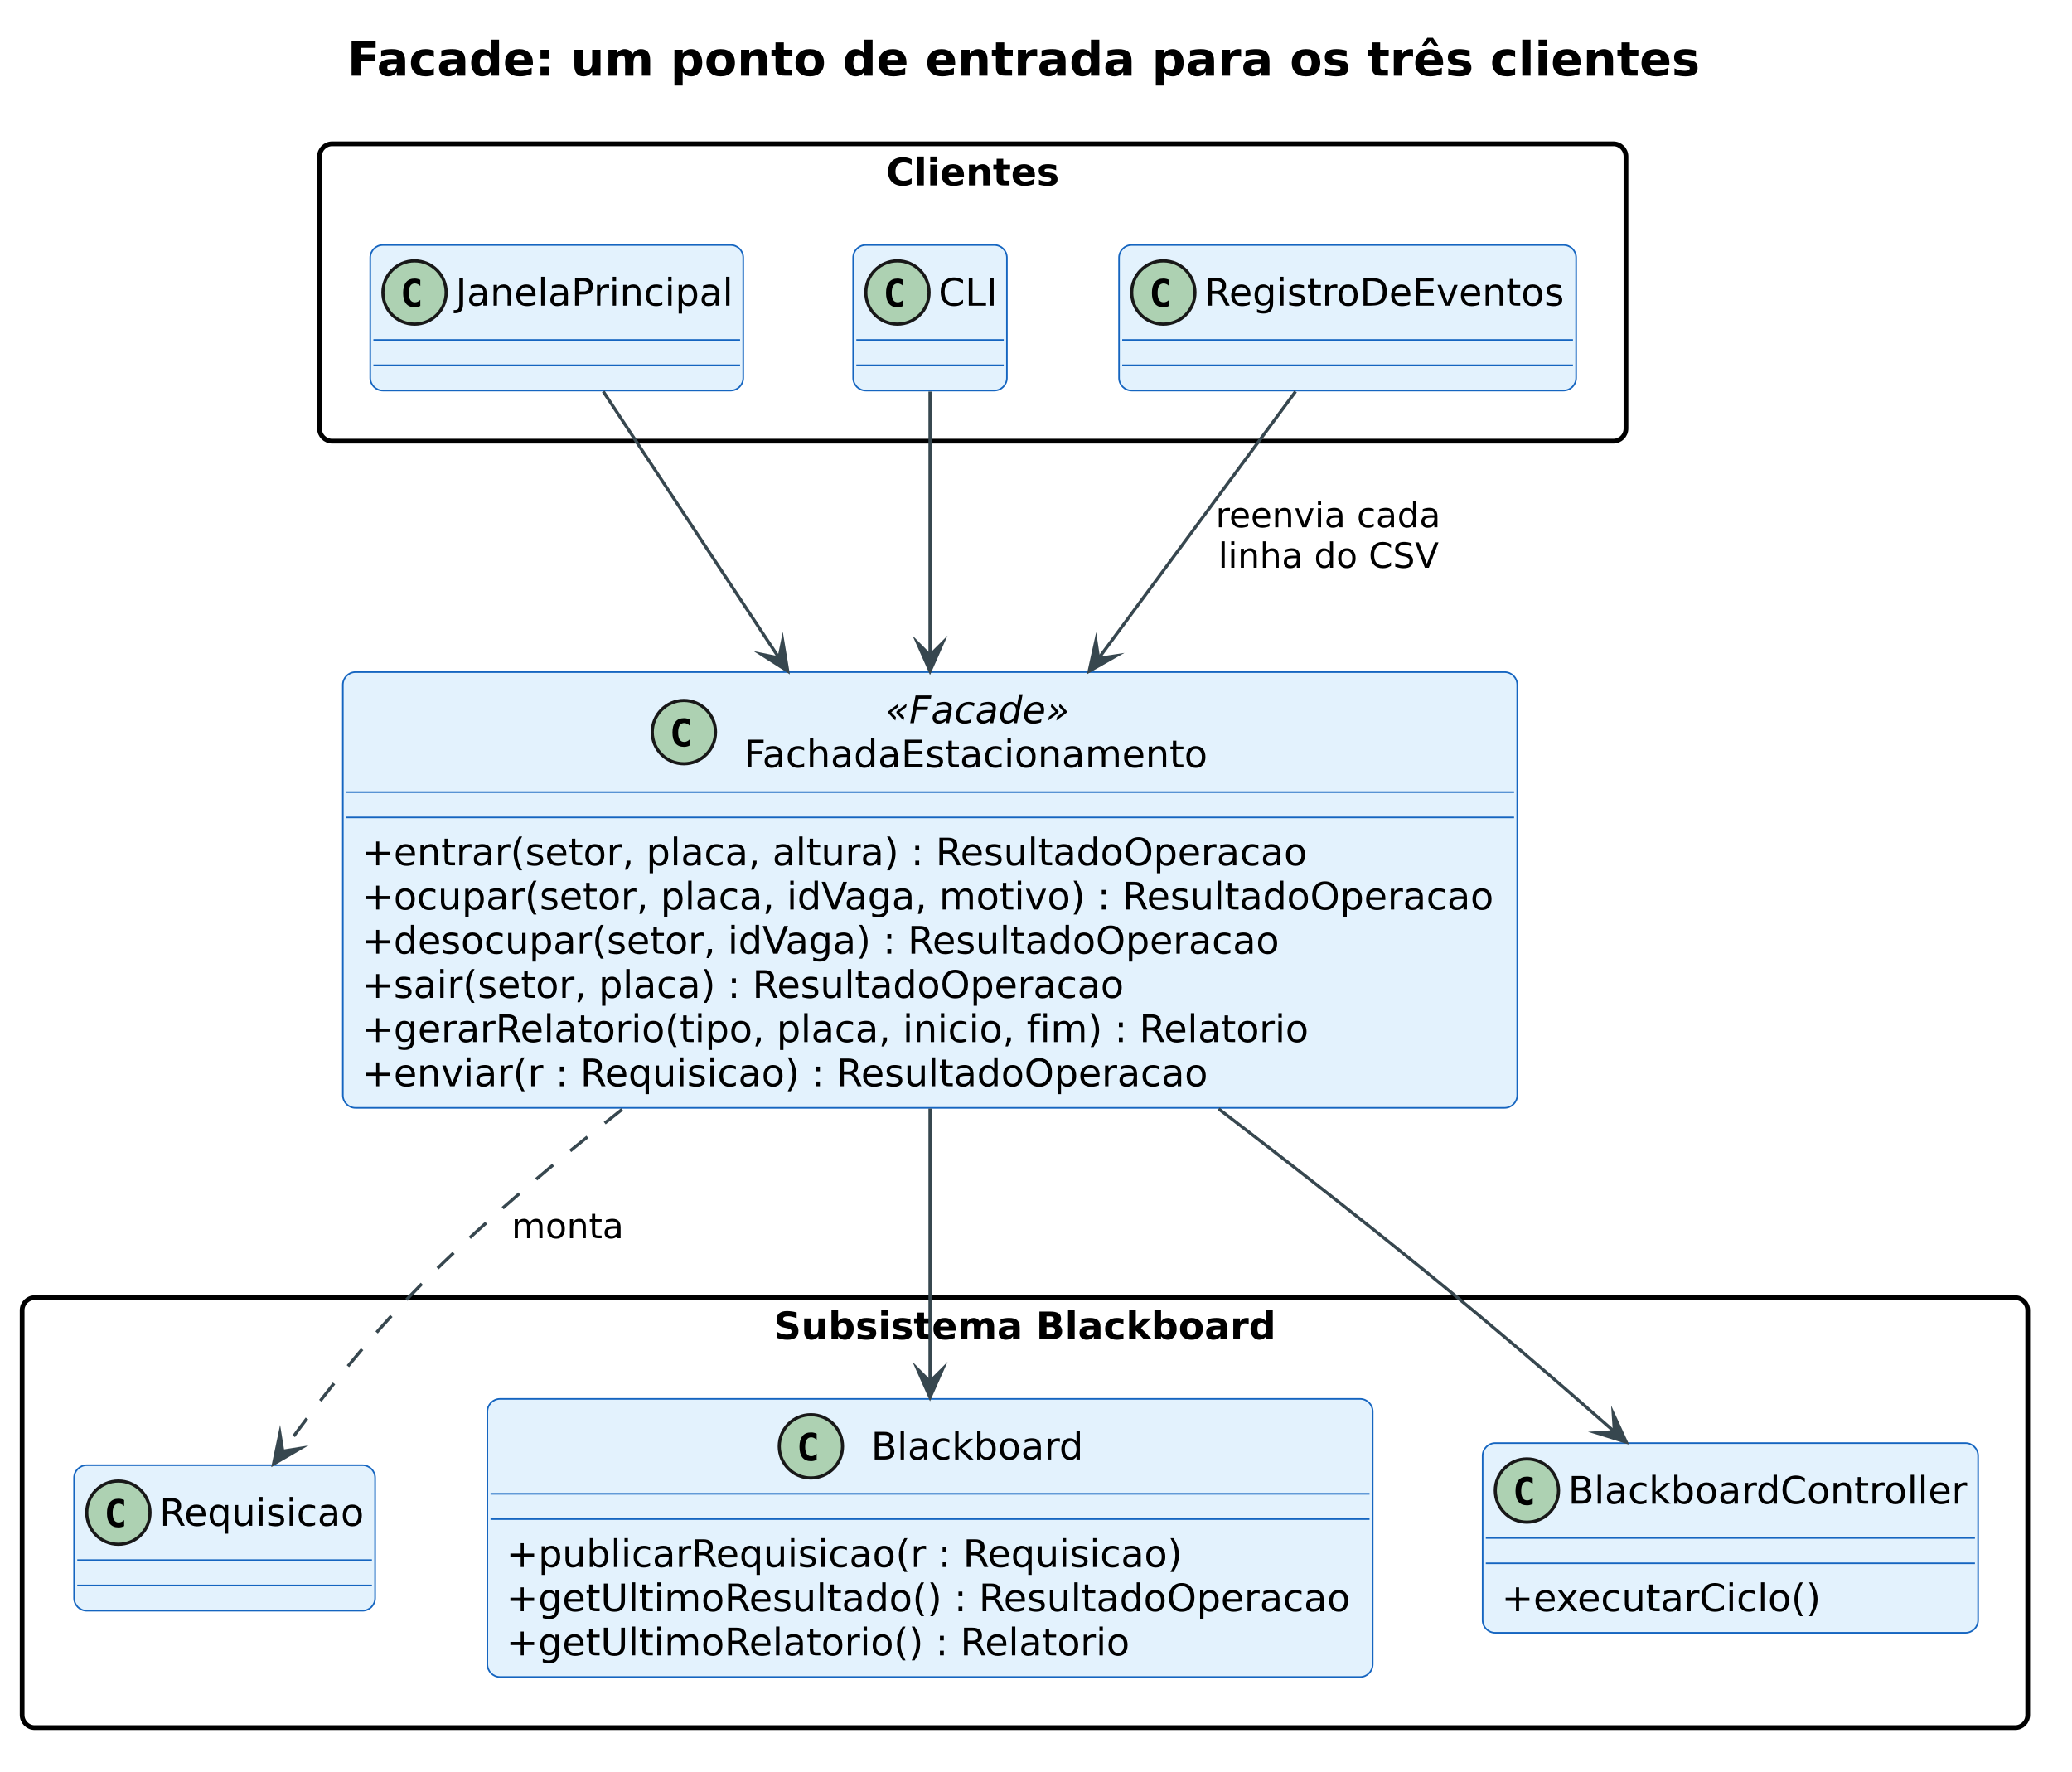
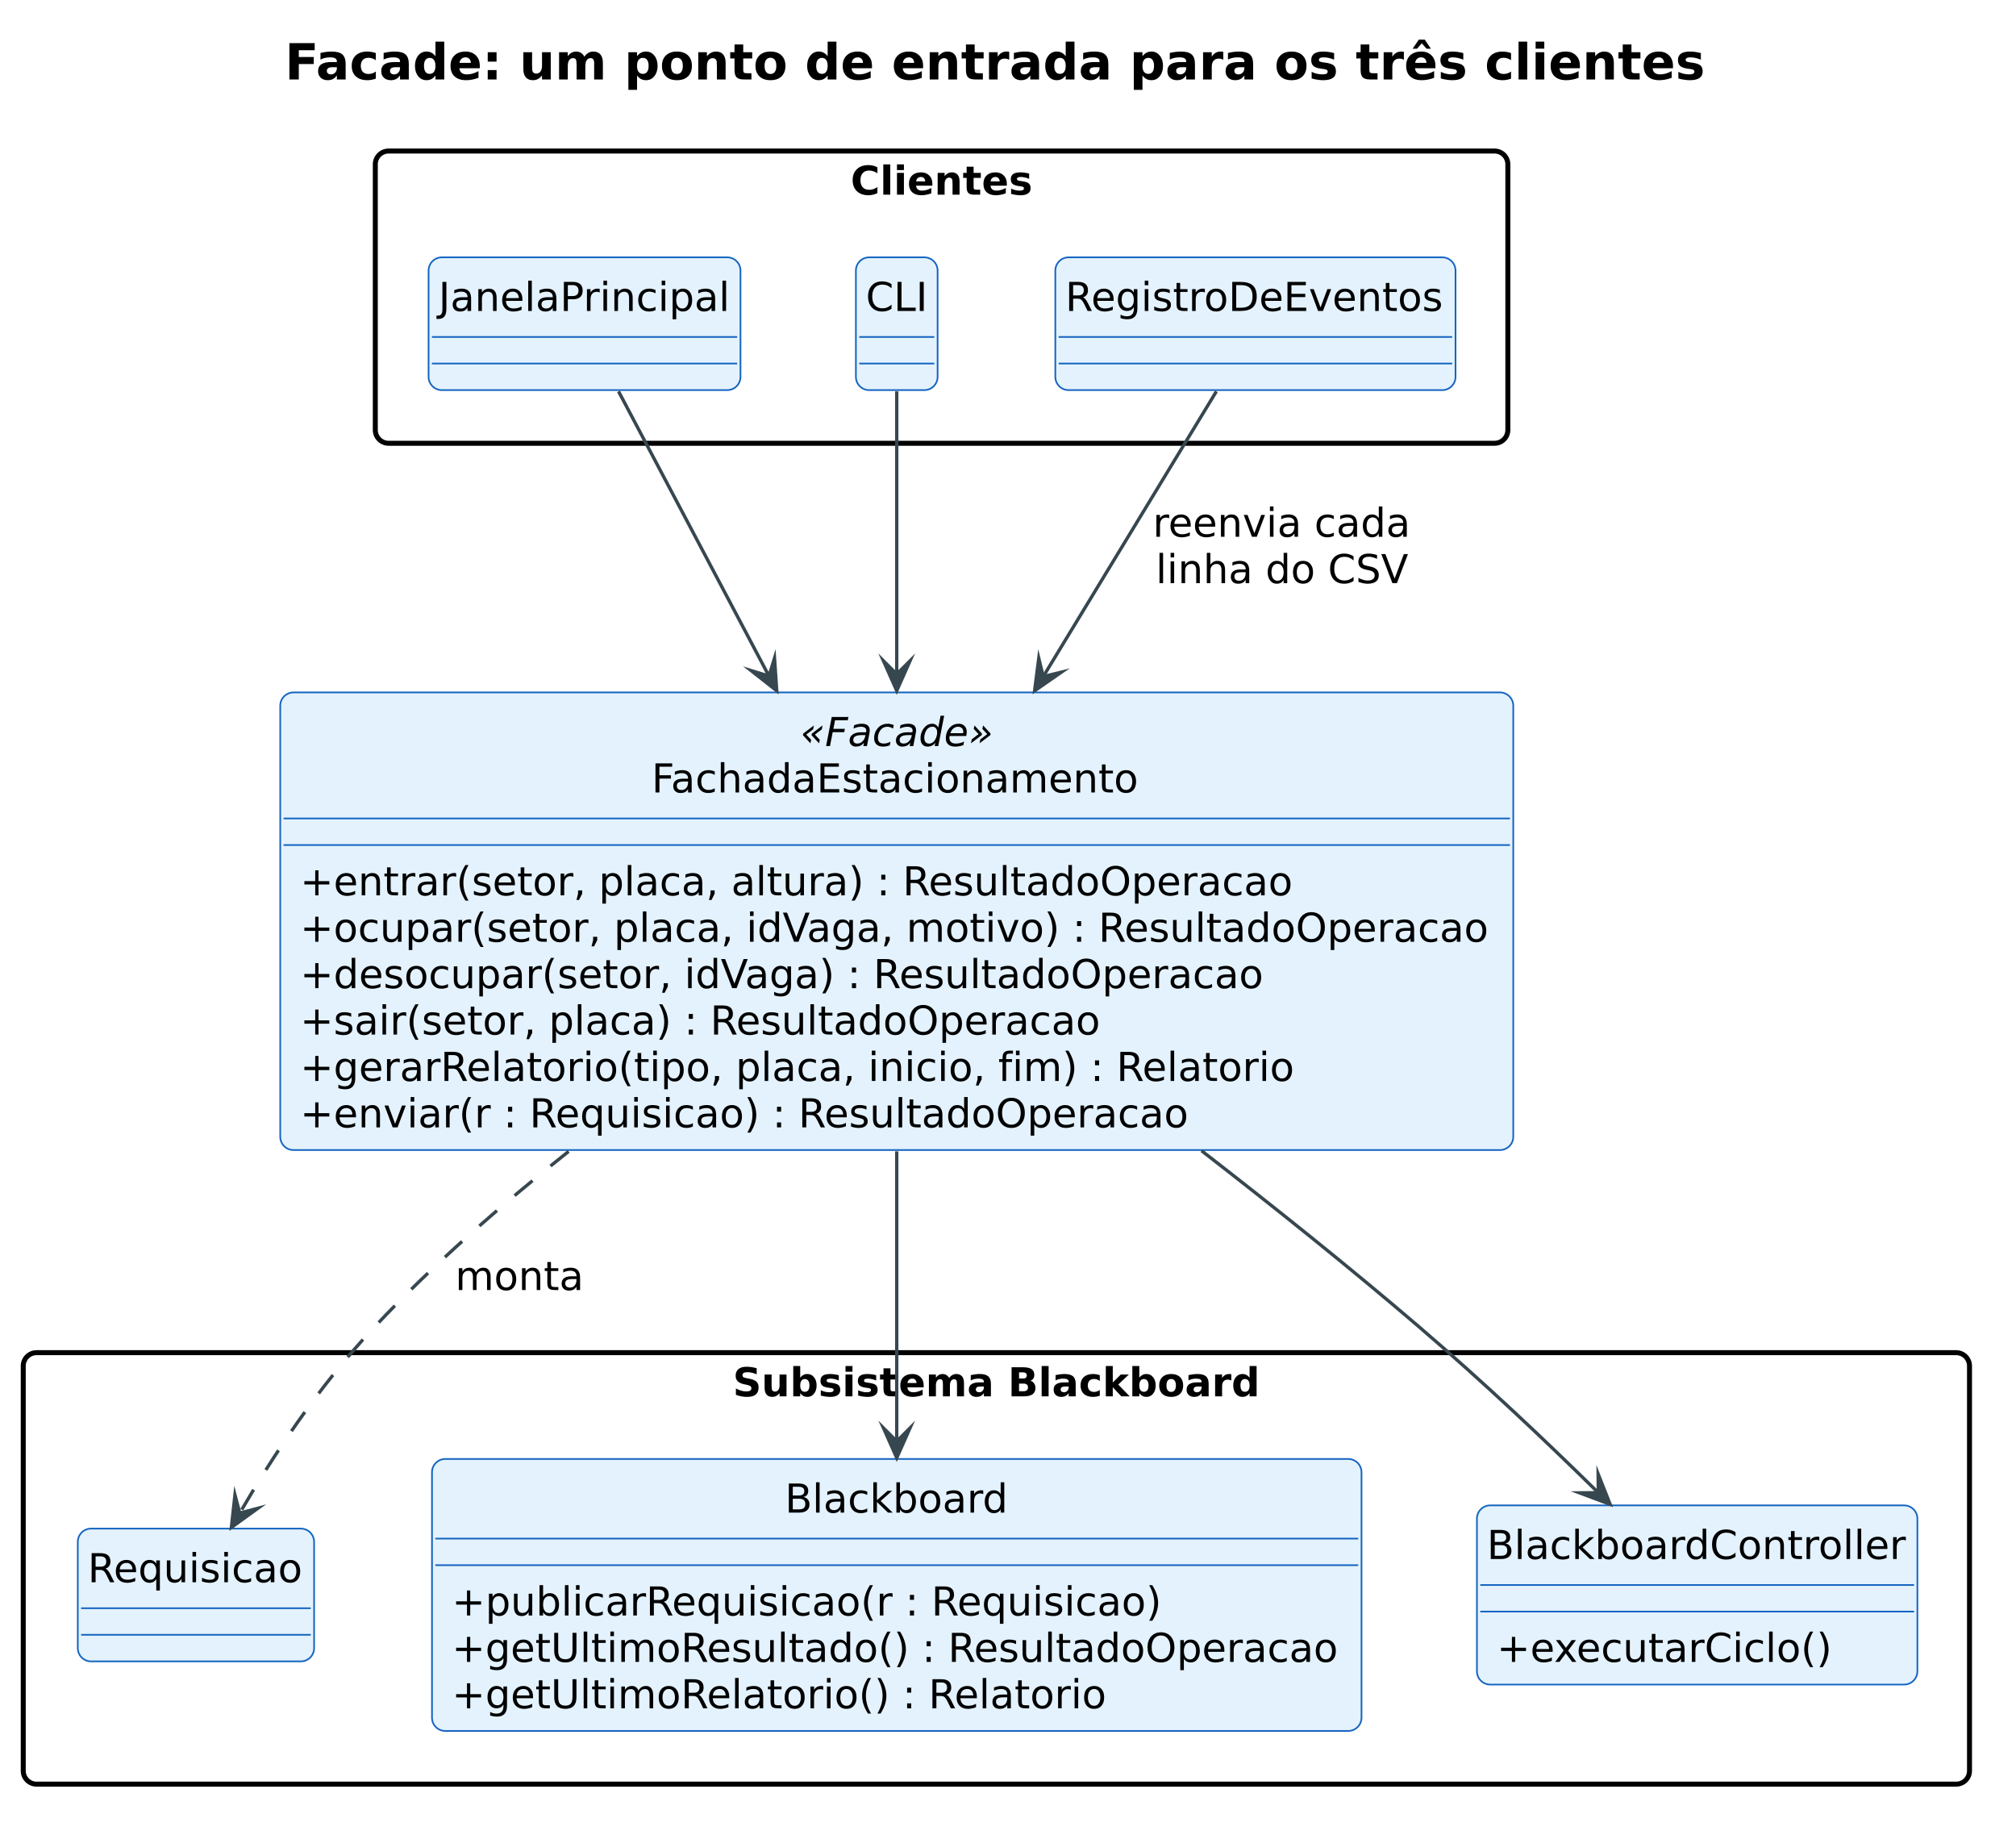
- <svg xmlns="http://www.w3.org/2000/svg" version="1.1" data-diagram-type="CLASS" style="width:655px;height:560px;background:#FFFFFF;" width="655px" height="560px" viewBox="0 0 655 560" zoomAndPan="magnify" preserveAspectRatio="none" contentStyleType="text/css">
+ <svg xmlns="http://www.w3.org/2000/svg" version="1.1" data-diagram-type="CLASS" style="width:607px;height:551px;background:#FFFFFF;" width="607px" height="551px" viewBox="0 0 607 551" zoomAndPan="magnify" preserveAspectRatio="none" contentStyleType="text/css">
  <defs />
  <g font-family="sans-serif" lengthAdjust="spacing">
    <g class="title" data-source-line="2">
-       <text x="109.767" y="23.923" fill="#000" font-size="15" textLength="428.467" font-weight="700" font-family="'DejaVu Sans'">Facade: um ponto de entrada para os três clientes</text>
+       <text x="85.767" y="23.923" fill="#000" font-size="15" textLength="428.467" font-weight="700" font-family="'DejaVu Sans'">Facade: um ponto de entrada para os três clientes</text>
    </g>
    <g class="cluster" data-qualified-name="Clientes" id="ent0001" data-source-line="4">
-       <rect x="101" y="45.461" width="413" height="94" fill="none" style="stroke:#000;stroke-width:1.5;" rx="4" ry="4" />
-       <text x="280.134" y="58.6" fill="#000" font-size="12" textLength="54.732" font-weight="700" font-family="'DejaVu Sans'">Clientes</text>
+       <rect x="113" y="45.461" width="341" height="87.97" fill="none" style="stroke:#000;stroke-width:1.5;" rx="4" ry="4" />
+       <text x="256.134" y="58.6" fill="#000" font-size="12" textLength="54.732" font-weight="700" font-family="'DejaVu Sans'">Clientes</text>
    </g>
    <g class="cluster" data-qualified-name="Subsistema Blackboard" id="ent0006" data-source-line="19">
-       <rect x="7" y="410.211" width="634" height="135.91" fill="none" style="stroke:#000;stroke-width:1.5;" rx="4" ry="4" />
-       <text x="244.641" y="423.35" fill="#000" font-size="12" textLength="158.719" font-weight="700" font-family="'DejaVu Sans'">Subsistema Blackboard</text>
+       <rect x="7" y="407.171" width="586" height="129.88" fill="none" style="stroke:#000;stroke-width:1.5;" rx="4" ry="4" />
+       <text x="220.641" y="420.31" fill="#000" font-size="12" textLength="158.719" font-weight="700" font-family="'DejaVu Sans'">Subsistema Blackboard</text>
    </g>
    <g class="entity" data-qualified-name="Clientes.JanelaPrincipal" id="ent0002" data-source-line="5">
-       <rect x="117.04" y="77.461" width="117.914" height="46" fill="#E3F2FD" style="stroke:#1565C0;stroke-width:0.5;" rx="4" ry="4" />
-       <ellipse cx="131.04" cy="92.461" rx="10" ry="10" fill="#ADD1B2" style="stroke:#181818;stroke-width:1;" />
-       <path d="M132.868,96.711 Q132.462,96.914 132.009,97.023 Q131.556,97.133 131.071,97.133 Q129.29,97.133 128.353,95.977 Q127.431,94.805 127.431,92.602 Q127.431,90.383 128.353,89.227 Q129.29,88.055 131.071,88.055 Q131.556,88.055 132.009,88.164 Q132.478,88.258 132.868,88.477 L132.868,90.398 Q132.431,89.992 132.009,89.805 Q131.587,89.602 131.149,89.602 Q130.196,89.602 129.712,90.367 Q129.228,91.117 129.228,92.602 Q129.228,94.07 129.712,94.82 Q130.196,95.57 131.149,95.57 Q131.587,95.57 132.009,95.383 Q132.431,95.195 132.868,94.789 L132.868,96.711 Z " fill="#000" />
-       <text x="144.04" y="96.615" fill="#000" font-size="12" textLength="87.914" font-family="'DejaVu Sans'">JanelaPrincipal</text>
-       <line x1="118.04" y1="107.461" x2="233.954" y2="107.461" style="stroke:#1565C0;stroke-width:0.5;" />
-       <line x1="118.04" y1="115.461" x2="233.954" y2="115.461" style="stroke:#1565C0;stroke-width:0.5;" />
+       <rect x="129.04" y="77.461" width="93.914" height="39.969" fill="#E3F2FD" style="stroke:#1565C0;stroke-width:0.5;" rx="4" ry="4" />
+       <text x="132.04" y="93.6" fill="#000" font-size="12" textLength="87.914" font-family="'DejaVu Sans'">JanelaPrincipal</text>
+       <line x1="130.04" y1="101.43" x2="221.954" y2="101.43" style="stroke:#1565C0;stroke-width:0.5;" />
+       <line x1="130.04" y1="109.43" x2="221.954" y2="109.43" style="stroke:#1565C0;stroke-width:0.5;" />
    </g>
    <g class="entity" data-qualified-name="Clientes.CLI" id="ent0003" data-source-line="6">
-       <rect x="269.7" y="77.461" width="48.604" height="46" fill="#E3F2FD" style="stroke:#1565C0;stroke-width:0.5;" rx="4" ry="4" />
-       <ellipse cx="283.7" cy="92.461" rx="10" ry="10" fill="#ADD1B2" style="stroke:#181818;stroke-width:1;" />
-       <path d="M285.528,96.711 Q285.122,96.914 284.669,97.023 Q284.216,97.133 283.731,97.133 Q281.95,97.133 281.013,95.977 Q280.091,94.805 280.091,92.602 Q280.091,90.383 281.013,89.227 Q281.95,88.055 283.731,88.055 Q284.216,88.055 284.669,88.164 Q285.138,88.258 285.528,88.477 L285.528,90.398 Q285.091,89.992 284.669,89.805 Q284.247,89.602 283.809,89.602 Q282.856,89.602 282.372,90.367 Q281.888,91.117 281.888,92.602 Q281.888,94.07 282.372,94.82 Q282.856,95.57 283.809,95.57 Q284.247,95.57 284.669,95.383 Q285.091,95.195 285.528,94.789 L285.528,96.711 Z " fill="#000" />
-       <text x="296.7" y="96.615" fill="#000" font-size="12" textLength="18.604" font-family="'DejaVu Sans'">CLI</text>
-       <line x1="270.7" y1="107.461" x2="317.304" y2="107.461" style="stroke:#1565C0;stroke-width:0.5;" />
-       <line x1="270.7" y1="115.461" x2="317.304" y2="115.461" style="stroke:#1565C0;stroke-width:0.5;" />
+       <rect x="257.7" y="77.461" width="24.604" height="39.969" fill="#E3F2FD" style="stroke:#1565C0;stroke-width:0.5;" rx="4" ry="4" />
+       <text x="260.7" y="93.6" fill="#000" font-size="12" textLength="18.604" font-family="'DejaVu Sans'">CLI</text>
+       <line x1="258.7" y1="101.43" x2="281.304" y2="101.43" style="stroke:#1565C0;stroke-width:0.5;" />
+       <line x1="258.7" y1="109.43" x2="281.304" y2="109.43" style="stroke:#1565C0;stroke-width:0.5;" />
    </g>
    <g class="entity" data-qualified-name="Clientes.RegistroDeEventos" id="ent0004" data-source-line="7">
-       <rect x="353.75" y="77.461" width="144.498" height="46" fill="#E3F2FD" style="stroke:#1565C0;stroke-width:0.5;" rx="4" ry="4" />
-       <ellipse cx="367.75" cy="92.461" rx="10" ry="10" fill="#ADD1B2" style="stroke:#181818;stroke-width:1;" />
-       <path d="M369.578,96.711 Q369.172,96.914 368.719,97.023 Q368.266,97.133 367.781,97.133 Q366,97.133 365.063,95.977 Q364.141,94.805 364.141,92.602 Q364.141,90.383 365.063,89.227 Q366,88.055 367.781,88.055 Q368.266,88.055 368.719,88.164 Q369.188,88.258 369.578,88.477 L369.578,90.398 Q369.141,89.992 368.719,89.805 Q368.297,89.602 367.859,89.602 Q366.906,89.602 366.422,90.367 Q365.938,91.117 365.938,92.602 Q365.938,94.07 366.422,94.82 Q366.906,95.57 367.859,95.57 Q368.297,95.57 368.719,95.383 Q369.141,95.195 369.578,94.789 L369.578,96.711 Z " fill="#000" />
-       <text x="380.75" y="96.615" fill="#000" font-size="12" textLength="114.498" font-family="'DejaVu Sans'">RegistroDeEventos</text>
-       <line x1="354.75" y1="107.461" x2="497.248" y2="107.461" style="stroke:#1565C0;stroke-width:0.5;" />
-       <line x1="354.75" y1="115.461" x2="497.248" y2="115.461" style="stroke:#1565C0;stroke-width:0.5;" />
+       <rect x="317.75" y="77.461" width="120.498" height="39.969" fill="#E3F2FD" style="stroke:#1565C0;stroke-width:0.5;" rx="4" ry="4" />
+       <text x="320.75" y="93.6" fill="#000" font-size="12" textLength="114.498" font-family="'DejaVu Sans'">RegistroDeEventos</text>
+       <line x1="318.75" y1="101.43" x2="437.248" y2="101.43" style="stroke:#1565C0;stroke-width:0.5;" />
+       <line x1="318.75" y1="109.43" x2="437.248" y2="109.43" style="stroke:#1565C0;stroke-width:0.5;" />
    </g>
    <g class="entity" data-qualified-name="Subsistema Blackboard.Requisicao" id="ent0007" data-source-line="20">
-       <rect x="23.42" y="463.171" width="95.156" height="46" fill="#E3F2FD" style="stroke:#1565C0;stroke-width:0.5;" rx="4" ry="4" />
-       <ellipse cx="37.42" cy="478.171" rx="10" ry="10" fill="#ADD1B2" style="stroke:#181818;stroke-width:1;" />
-       <path d="M39.248,482.421 Q38.842,482.624 38.389,482.733 Q37.936,482.843 37.451,482.843 Q35.67,482.843 34.733,481.687 Q33.811,480.515 33.811,478.312 Q33.811,476.093 34.733,474.937 Q35.67,473.765 37.451,473.765 Q37.936,473.765 38.389,473.874 Q38.858,473.968 39.248,474.187 L39.248,476.108 Q38.811,475.702 38.389,475.515 Q37.967,475.312 37.529,475.312 Q36.576,475.312 36.092,476.077 Q35.608,476.827 35.608,478.312 Q35.608,479.78 36.092,480.53 Q36.576,481.28 37.529,481.28 Q37.967,481.28 38.389,481.093 Q38.811,480.905 39.248,480.499 L39.248,482.421 Z " fill="#000" />
-       <text x="50.42" y="482.325" fill="#000" font-size="12" textLength="65.156" font-family="'DejaVu Sans'">Requisicao</text>
-       <line x1="24.42" y1="493.171" x2="117.576" y2="493.171" style="stroke:#1565C0;stroke-width:0.5;" />
-       <line x1="24.42" y1="501.171" x2="117.576" y2="501.171" style="stroke:#1565C0;stroke-width:0.5;" />
+       <rect x="23.42" y="460.131" width="71.156" height="39.969" fill="#E3F2FD" style="stroke:#1565C0;stroke-width:0.5;" rx="4" ry="4" />
+       <text x="26.42" y="476.27" fill="#000" font-size="12" textLength="65.156" font-family="'DejaVu Sans'">Requisicao</text>
+       <line x1="24.42" y1="484.1" x2="93.576" y2="484.1" style="stroke:#1565C0;stroke-width:0.5;" />
+       <line x1="24.42" y1="492.1" x2="93.576" y2="492.1" style="stroke:#1565C0;stroke-width:0.5;" />
    </g>
    <g class="entity" data-qualified-name="Subsistema Blackboard.Blackboard" id="ent0008" data-source-line="21">
-       <rect x="154.07" y="442.211" width="279.867" height="87.906" fill="#E3F2FD" style="stroke:#1565C0;stroke-width:0.5;" rx="4" ry="4" />
-       <ellipse cx="256.339" cy="457.211" rx="10" ry="10" fill="#ADD1B2" style="stroke:#181818;stroke-width:1;" />
-       <path d="M258.167,461.461 Q257.76,461.664 257.307,461.773 Q256.854,461.883 256.37,461.883 Q254.589,461.883 253.651,460.727 Q252.729,459.555 252.729,457.352 Q252.729,455.133 253.651,453.977 Q254.589,452.805 256.37,452.805 Q256.854,452.805 257.307,452.914 Q257.776,453.008 258.167,453.227 L258.167,455.148 Q257.729,454.742 257.307,454.555 Q256.885,454.352 256.448,454.352 Q255.495,454.352 255.01,455.117 Q254.526,455.867 254.526,457.352 Q254.526,458.82 255.01,459.57 Q255.495,460.32 256.448,460.32 Q256.885,460.32 257.307,460.133 Q257.729,459.945 258.167,459.539 L258.167,461.461 Z " fill="#000" />
-       <text x="275.339" y="461.365" fill="#000" font-size="12" textLength="67.33" font-family="'DejaVu Sans'">Blackboard</text>
-       <line x1="155.07" y1="472.211" x2="432.937" y2="472.211" style="stroke:#1565C0;stroke-width:0.5;" />
-       <line x1="155.07" y1="480.211" x2="432.937" y2="480.211" style="stroke:#1565C0;stroke-width:0.5;" />
-       <text x="160.07" y="495.35" fill="#000" font-size="12" textLength="214.729" font-family="'DejaVu Sans'">+publicarRequisicao(r : Requisicao)</text>
-       <text x="160.07" y="509.318" fill="#000" font-size="12" textLength="267.867" font-family="'DejaVu Sans'">+getUltimoResultado() : ResultadoOperacao</text>
-       <text x="160.07" y="523.287" fill="#000" font-size="12" textLength="198.111" font-family="'DejaVu Sans'">+getUltimoRelatorio() : Relatorio</text>
+       <rect x="130.07" y="439.171" width="279.867" height="81.875" fill="#E3F2FD" style="stroke:#1565C0;stroke-width:0.5;" rx="4" ry="4" />
+       <text x="236.339" y="455.31" fill="#000" font-size="12" textLength="67.33" font-family="'DejaVu Sans'">Blackboard</text>
+       <line x1="131.07" y1="463.14" x2="408.937" y2="463.14" style="stroke:#1565C0;stroke-width:0.5;" />
+       <line x1="131.07" y1="471.14" x2="408.937" y2="471.14" style="stroke:#1565C0;stroke-width:0.5;" />
+       <text x="136.07" y="486.278" fill="#000" font-size="12" textLength="214.729" font-family="'DejaVu Sans'">+publicarRequisicao(r : Requisicao)</text>
+       <text x="136.07" y="500.247" fill="#000" font-size="12" textLength="267.867" font-family="'DejaVu Sans'">+getUltimoResultado() : ResultadoOperacao</text>
+       <text x="136.07" y="514.216" fill="#000" font-size="12" textLength="198.111" font-family="'DejaVu Sans'">+getUltimoRelatorio() : Relatorio</text>
    </g>
    <g class="entity" data-qualified-name="Subsistema Blackboard.BlackboardController" id="ent0009" data-source-line="26">
-       <rect x="468.69" y="456.181" width="156.621" height="59.969" fill="#E3F2FD" style="stroke:#1565C0;stroke-width:0.5;" rx="4" ry="4" />
-       <ellipse cx="482.69" cy="471.181" rx="10" ry="10" fill="#ADD1B2" style="stroke:#181818;stroke-width:1;" />
-       <path d="M484.518,475.431 Q484.112,475.634 483.659,475.743 Q483.206,475.853 482.721,475.853 Q480.94,475.853 480.003,474.697 Q479.081,473.525 479.081,471.322 Q479.081,469.103 480.003,467.947 Q480.94,466.775 482.721,466.775 Q483.206,466.775 483.659,466.884 Q484.128,466.978 484.518,467.197 L484.518,469.118 Q484.081,468.712 483.659,468.525 Q483.237,468.322 482.799,468.322 Q481.846,468.322 481.362,469.087 Q480.878,469.837 480.878,471.322 Q480.878,472.79 481.362,473.54 Q481.846,474.29 482.799,474.29 Q483.237,474.29 483.659,474.103 Q484.081,473.915 484.518,473.509 L484.518,475.431 Z " fill="#000" />
-       <text x="495.69" y="475.335" fill="#000" font-size="12" textLength="126.621" font-family="'DejaVu Sans'">BlackboardController</text>
-       <line x1="469.69" y1="486.181" x2="624.311" y2="486.181" style="stroke:#1565C0;stroke-width:0.5;" />
-       <line x1="469.69" y1="494.181" x2="624.311" y2="494.181" style="stroke:#1565C0;stroke-width:0.5;" />
-       <text x="474.69" y="509.32" fill="#000" font-size="12" textLength="101.467" font-family="'DejaVu Sans'">+executarCiclo()</text>
+       <rect x="444.69" y="453.141" width="132.621" height="53.938" fill="#E3F2FD" style="stroke:#1565C0;stroke-width:0.5;" rx="4" ry="4" />
+       <text x="447.69" y="469.28" fill="#000" font-size="12" textLength="126.621" font-family="'DejaVu Sans'">BlackboardController</text>
+       <line x1="445.69" y1="477.11" x2="576.311" y2="477.11" style="stroke:#1565C0;stroke-width:0.5;" />
+       <line x1="445.69" y1="485.11" x2="576.311" y2="485.11" style="stroke:#1565C0;stroke-width:0.5;" />
+       <text x="450.69" y="500.248" fill="#000" font-size="12" textLength="101.467" font-family="'DejaVu Sans'">+executarCiclo()</text>
    </g>
    <g class="entity" data-qualified-name="FachadaEstacionamento" id="ent0005" data-source-line="10">
-       <rect x="108.38" y="212.461" width="371.25" height="137.75" fill="#E3F2FD" style="stroke:#1565C0;stroke-width:0.5;" rx="4" ry="4" />
-       <ellipse cx="216.189" cy="231.43" rx="10" ry="10" fill="#ADD1B2" style="stroke:#181818;stroke-width:1;" />
-       <path d="M218.017,235.68 Q217.61,235.883 217.157,235.992 Q216.704,236.102 216.22,236.102 Q214.439,236.102 213.501,234.945 Q212.579,233.773 212.579,231.57 Q212.579,229.352 213.501,228.195 Q214.439,227.023 216.22,227.023 Q216.704,227.023 217.157,227.133 Q217.626,227.227 218.017,227.445 L218.017,229.367 Q217.579,228.961 217.157,228.773 Q216.735,228.57 216.298,228.57 Q215.345,228.57 214.86,229.336 Q214.376,230.086 214.376,231.57 Q214.376,233.039 214.86,233.789 Q215.345,234.539 216.298,234.539 Q216.735,234.539 217.157,234.352 Q217.579,234.164 218.017,233.758 L218.017,235.68 Z " fill="#000" />
-       <text x="279.995" y="228.6" fill="#000" font-size="12" textLength="58.02" font-style="italic" font-family="'DejaVu Sans'">«Facade»</text>
-       <text x="235.189" y="242.568" fill="#000" font-size="12" textLength="147.633" font-family="'DejaVu Sans'">FachadaEstacionamento</text>
-       <line x1="109.38" y1="250.398" x2="478.63" y2="250.398" style="stroke:#1565C0;stroke-width:0.5;" />
-       <line x1="109.38" y1="258.398" x2="478.63" y2="258.398" style="stroke:#1565C0;stroke-width:0.5;" />
-       <text x="114.38" y="273.537" fill="#000" font-size="12" textLength="299.373" font-family="'DejaVu Sans'">+entrar(setor, placa, altura) : ResultadoOperacao</text>
-       <text x="114.38" y="287.506" fill="#000" font-size="12" textLength="359.25" font-family="'DejaVu Sans'">+ocupar(setor, placa, idVaga, motivo) : ResultadoOperacao</text>
-       <text x="114.38" y="301.475" fill="#000" font-size="12" textLength="291.475" font-family="'DejaVu Sans'">+desocupar(setor, idVaga) : ResultadoOperacao</text>
-       <text x="114.38" y="315.443" fill="#000" font-size="12" textLength="241.418" font-family="'DejaVu Sans'">+sair(setor, placa) : ResultadoOperacao</text>
-       <text x="114.38" y="329.412" fill="#000" font-size="12" textLength="300.375" font-family="'DejaVu Sans'">+gerarRelatorio(tipo, placa, inicio, fim) : Relatorio</text>
-       <text x="114.38" y="343.381" fill="#000" font-size="12" textLength="268.518" font-family="'DejaVu Sans'">+enviar(r : Requisicao) : ResultadoOperacao</text>
+       <rect x="84.38" y="208.431" width="371.25" height="137.75" fill="#E3F2FD" style="stroke:#1565C0;stroke-width:0.5;" rx="4" ry="4" />
+       <text x="240.995" y="224.57" fill="#000" font-size="12" textLength="58.02" font-style="italic" font-family="'DejaVu Sans'">«Facade»</text>
+       <text x="196.189" y="238.538" fill="#000" font-size="12" textLength="147.633" font-family="'DejaVu Sans'">FachadaEstacionamento</text>
+       <line x1="85.38" y1="246.368" x2="454.63" y2="246.368" style="stroke:#1565C0;stroke-width:0.5;" />
+       <line x1="85.38" y1="254.368" x2="454.63" y2="254.368" style="stroke:#1565C0;stroke-width:0.5;" />
+       <text x="90.38" y="269.507" fill="#000" font-size="12" textLength="299.373" font-family="'DejaVu Sans'">+entrar(setor, placa, altura) : ResultadoOperacao</text>
+       <text x="90.38" y="283.476" fill="#000" font-size="12" textLength="359.25" font-family="'DejaVu Sans'">+ocupar(setor, placa, idVaga, motivo) : ResultadoOperacao</text>
+       <text x="90.38" y="297.445" fill="#000" font-size="12" textLength="291.475" font-family="'DejaVu Sans'">+desocupar(setor, idVaga) : ResultadoOperacao</text>
+       <text x="90.38" y="311.413" fill="#000" font-size="12" textLength="241.418" font-family="'DejaVu Sans'">+sair(setor, placa) : ResultadoOperacao</text>
+       <text x="90.38" y="325.382" fill="#000" font-size="12" textLength="300.375" font-family="'DejaVu Sans'">+gerarRelatorio(tipo, placa, inicio, fim) : Relatorio</text>
+       <text x="90.38" y="339.351" fill="#000" font-size="12" textLength="268.518" font-family="'DejaVu Sans'">+enviar(r : Requisicao) : ResultadoOperacao</text>
    </g>
    <g class="link" data-entity-1="ent0002" data-entity-2="ent0005" id="lnk10" data-source-line="31" data-link-type="dependency">
-       <path d="M190.71,123.761 C205.29,145.861 225.617,176.677 246.267,207.987" style="stroke:#37474F;stroke-width:1;" fill="none" id="JanelaPrincipal-to-FachadaEstacionamento" codeLine="31" />
-       <polygon points="249.02,212.161,247.404,202.446,246.267,207.987,240.726,206.85,249.02,212.161" fill="#37474F" style="stroke:#37474F;stroke-width:1;stroke-linejoin:miter;stroke-miterlimit:10;" />
+       <path d="M186.24,117.811 C197.66,139.421 214.443,171.181 231.533,203.511" style="stroke:#37474F;stroke-width:1;" fill="none" id="JanelaPrincipal-to-FachadaEstacionamento" codeLine="31" />
+       <polygon points="233.87,207.931,233.2,198.105,231.533,203.511,226.128,201.844,233.87,207.931" fill="#37474F" style="stroke:#37474F;stroke-width:1;stroke-linejoin:miter;stroke-miterlimit:10;" />
    </g>
    <g class="link" data-entity-1="ent0003" data-entity-2="ent0005" id="lnk11" data-source-line="32" data-link-type="dependency">
-       <path d="M294,123.761 C294,145.861 294,175.851 294,207.161" style="stroke:#37474F;stroke-width:1;" fill="none" id="CLI-to-FachadaEstacionamento" codeLine="32" />
-       <polygon points="294,212.161,298,203.161,294,207.161,290,203.161,294,212.161" fill="#37474F" style="stroke:#37474F;stroke-width:1;stroke-linejoin:miter;stroke-miterlimit:10;" />
+       <path d="M270,117.811 C270,139.421 270,170.601 270,202.931" style="stroke:#37474F;stroke-width:1;" fill="none" id="CLI-to-FachadaEstacionamento" codeLine="32" />
+       <polygon points="270,207.931,274,198.931,270,202.931,266,198.931,270,207.931" fill="#37474F" style="stroke:#37474F;stroke-width:1;stroke-linejoin:miter;stroke-miterlimit:10;" />
    </g>
    <g class="link" data-entity-1="ent0004" data-entity-2="ent0005" id="lnk12" data-source-line="33" data-link-type="dependency">
-       <path d="M409.55,123.761 C393.24,145.861 370.378,176.827 347.278,208.137" style="stroke:#37474F;stroke-width:1;" fill="none" id="RegistroDeEventos-to-FachadaEstacionamento" codeLine="33" />
-       <polygon points="344.31,212.161,352.872,207.293,347.278,208.137,346.434,202.544,344.31,212.161" fill="#37474F" style="stroke:#37474F;stroke-width:1;stroke-linejoin:miter;stroke-miterlimit:10;" />
-       <text x="384.3" y="166.671" fill="#000" font-size="11" textLength="71.344" font-family="'DejaVu Sans'">reenvia cada</text>
-       <text x="385.127" y="179.476" fill="#000" font-size="11" textLength="69.69" font-family="'DejaVu Sans'">linha do CSV</text>
+       <path d="M366.24,117.811 C353.12,139.421 333.746,171.328 314.106,203.658" style="stroke:#37474F;stroke-width:1;" fill="none" id="RegistroDeEventos-to-FachadaEstacionamento" codeLine="33" />
+       <polygon points="311.51,207.931,319.601,202.316,314.106,203.658,312.764,198.162,311.51,207.931" fill="#37474F" style="stroke:#37474F;stroke-width:1;stroke-linejoin:miter;stroke-miterlimit:10;" />
+       <text x="347.09" y="161.57" fill="#000" font-size="12" textLength="77.83" font-family="'DejaVu Sans'">reenvia cada</text>
+       <text x="347.992" y="175.538" fill="#000" font-size="12" textLength="76.025" font-family="'DejaVu Sans'">linha do CSV</text>
    </g>
    <g class="link" data-entity-1="ent0005" data-entity-2="ent0007" id="lnk13" data-source-line="34" data-link-type="dependency">
-       <path d="M196.66,350.701 C176.17,366.701 155.25,384.331 137,402.211 C117.81,421.021 101.965,441.306 89.385,458.746" style="stroke:#37474F;stroke-width:1;stroke-dasharray:7,7;" fill="none" id="FachadaEstacionamento-to-Requisicao" codeLine="34" />
-       <polygon points="86.46,462.801,94.969,457.842,89.385,458.746,88.481,453.162,86.46,462.801" fill="#37474F" style="stroke:#37474F;stroke-width:1;stroke-linejoin:miter;stroke-miterlimit:10;" />
-       <text x="161.72" y="391.421" fill="#000" font-size="11" textLength="35.471" font-family="'DejaVu Sans'">monta</text>
+       <path d="M171.21,346.591 C150.91,362.701 130.43,380.631 113,399.171 C95.45,417.851 82.108,438.431 72.188,455.451" style="stroke:#37474F;stroke-width:1;stroke-dasharray:7,7;" fill="none" id="FachadaEstacionamento-to-Requisicao" codeLine="34" />
+       <polygon points="69.67,459.771,77.658,454.009,72.188,455.451,70.746,449.981,69.67,459.771" fill="#37474F" style="stroke:#37474F;stroke-width:1;stroke-linejoin:miter;stroke-miterlimit:10;" />
+       <text x="137.05" y="388.31" fill="#000" font-size="12" textLength="38.695" font-family="'DejaVu Sans'">monta</text>
    </g>
    <g class="link" data-entity-1="ent0005" data-entity-2="ent0008" id="lnk14" data-source-line="35" data-link-type="dependency">
-       <path d="M294,350.441 C294,380.591 294,410.171 294,436.741" style="stroke:#37474F;stroke-width:1;" fill="none" id="FachadaEstacionamento-to-Blackboard" codeLine="35" />
-       <polygon points="294,441.741,298,432.741,294,436.741,290,432.741,294,441.741" fill="#37474F" style="stroke:#37474F;stroke-width:1;stroke-linejoin:miter;stroke-miterlimit:10;" />
+       <path d="M270,346.571 C270,377.271 270,407.451 270,433.851" style="stroke:#37474F;stroke-width:1;" fill="none" id="FachadaEstacionamento-to-Blackboard" codeLine="35" />
+       <polygon points="270,438.851,274,429.851,270,433.851,266,429.851,270,438.851" fill="#37474F" style="stroke:#37474F;stroke-width:1;stroke-linejoin:miter;stroke-miterlimit:10;" />
    </g>
    <g class="link" data-entity-1="ent0005" data-entity-2="ent0009" id="lnk15" data-source-line="36" data-link-type="dependency">
-       <path d="M385.22,350.511 C406.97,367.171 429.97,385.131 451,402.211 C472.37,419.581 492.003,436.461 510.343,452.571" style="stroke:#37474F;stroke-width:1;" fill="none" id="FachadaEstacionamento-to-BlackboardController" codeLine="36" />
-       <polygon points="514.1,455.871,509.978,446.926,510.343,452.571,504.698,452.937,514.1,455.871" fill="#37474F" style="stroke:#37474F;stroke-width:1;stroke-linejoin:miter;stroke-miterlimit:10;" />
+       <path d="M361.78,346.391 C383.51,363.221 406.36,381.491 427,399.171 C447.03,416.331 464.983,433.357 481.233,449.317" style="stroke:#37474F;stroke-width:1;" fill="none" id="FachadaEstacionamento-to-BlackboardController" codeLine="36" />
+       <polygon points="484.8,452.821,481.182,443.661,481.233,449.317,475.576,449.368,484.8,452.821" fill="#37474F" style="stroke:#37474F;stroke-width:1;stroke-linejoin:miter;stroke-miterlimit:10;" />
    </g>
  </g>
</svg>
